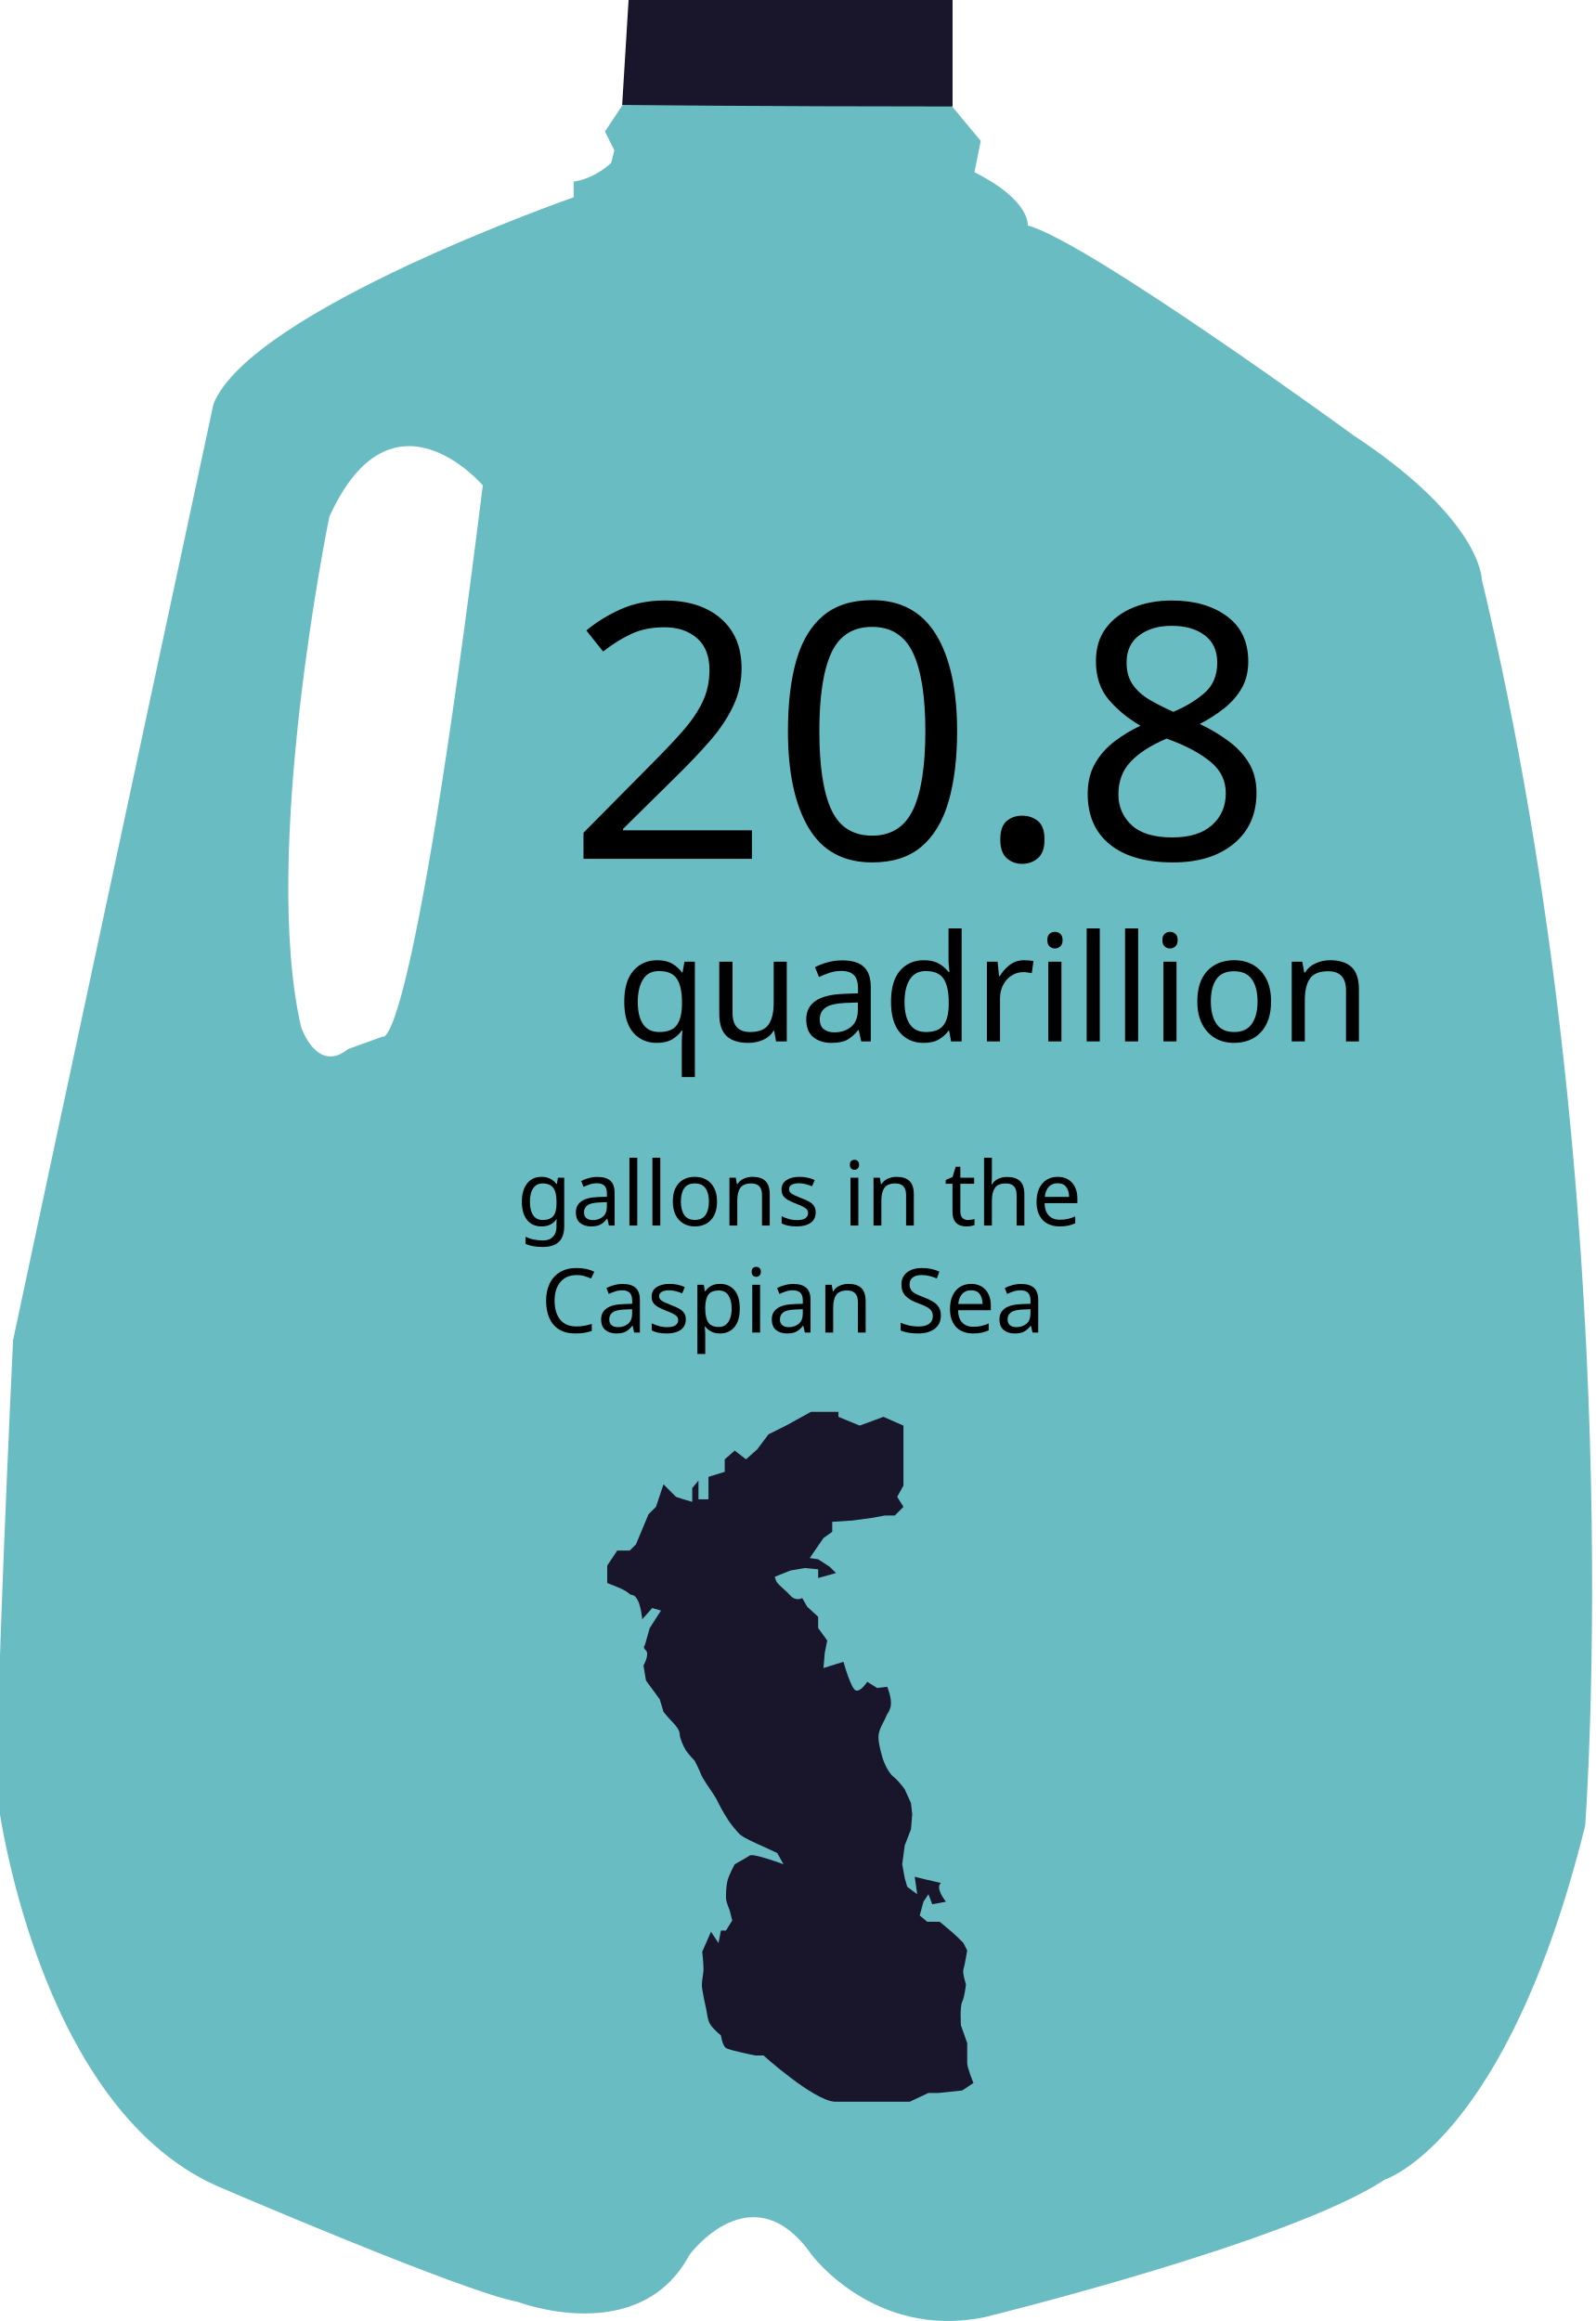
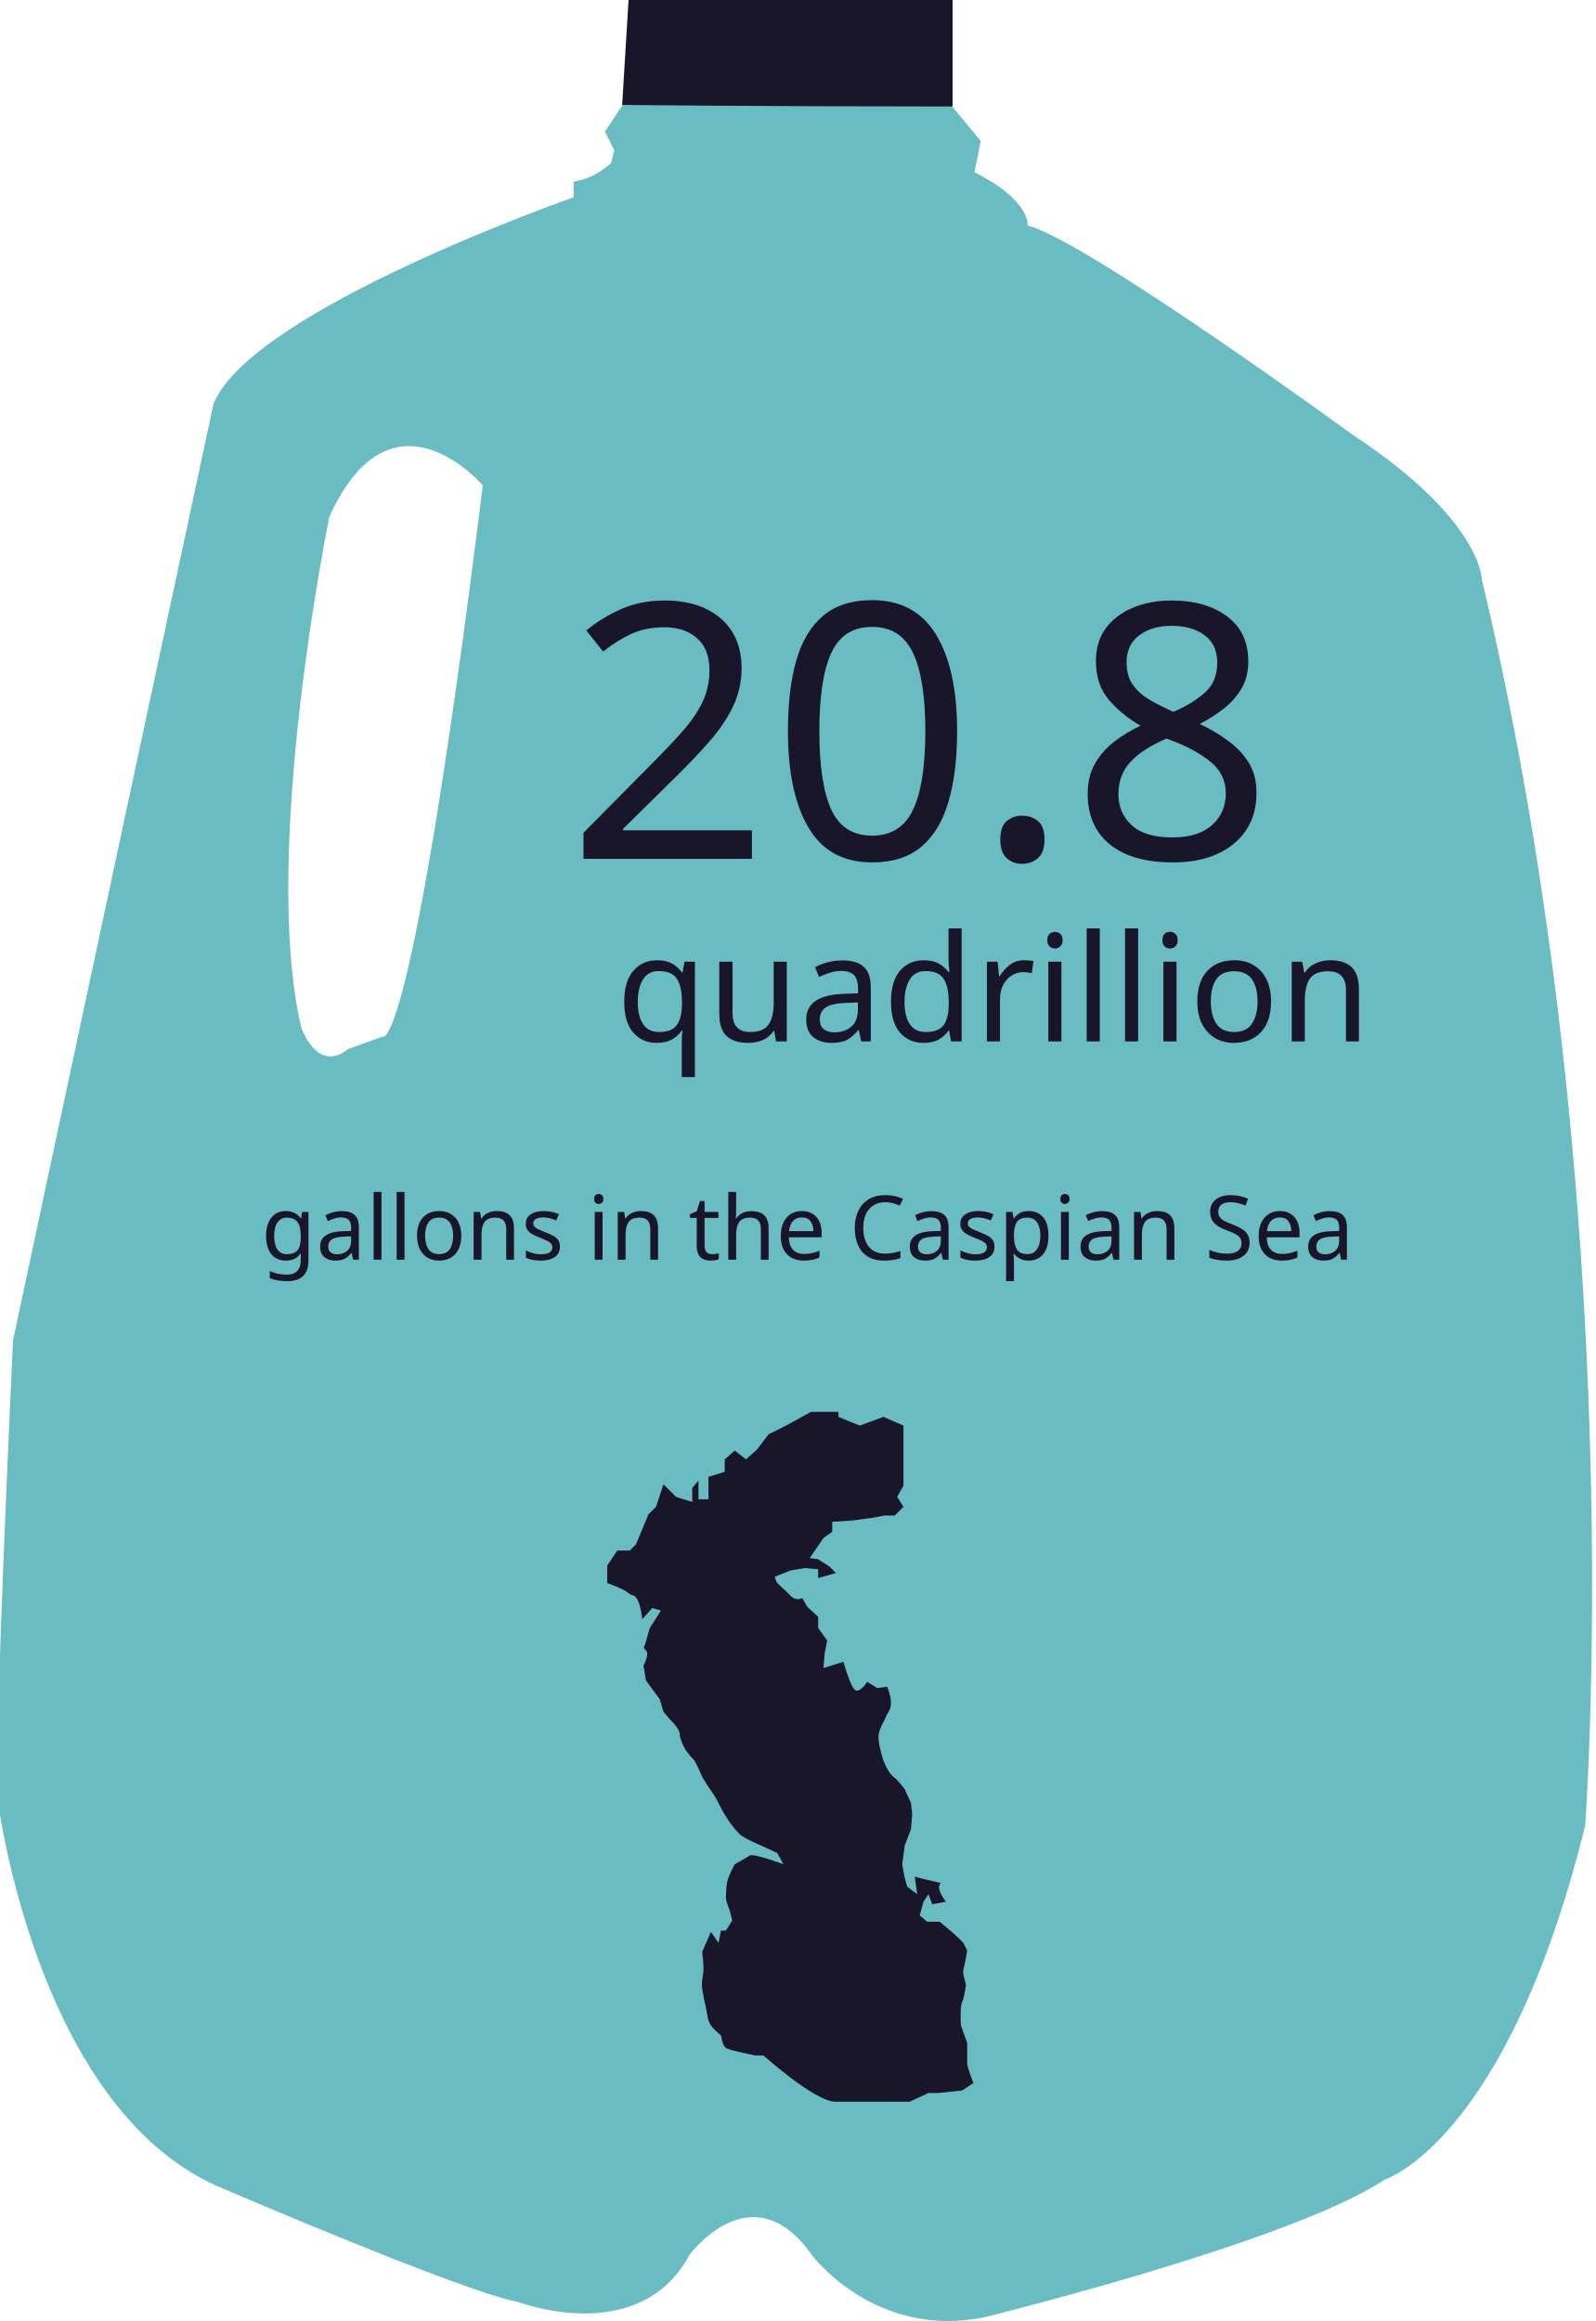
<svg xmlns="http://www.w3.org/2000/svg" version="1.1" id="Layer_1" x="0px" y="0px" width="536.378px" height="780.521px" viewBox="0 0 536.378 780.521" enable-background="new 0 0 536.378 780.521" xml:space="preserve">
  <g>
    <g>
-       <path fill="#6ABCC3" d="M329.795,47.392l-2.106,10.53c18.959,9.479,17.903,17.903,17.903,17.903    c20.01,5.263,109.521,70.558,109.521,70.558c43.176,28.433,43.176,48.442,43.176,48.442    c50.553,211.678,34.752,419.134,34.752,419.134c-26.328,106.364-67.396,119.005-67.396,119.005    C434.049,754.024,330.852,779.3,330.852,779.3c-36.861,7.373-57.922-21.062-57.922-21.062c-20.01-28.435-41.069,0-41.069,0    c-16.853,31.595-57.922,15.798-57.922,15.798c-17.903-3.157-101.101-38.964-101.101-38.964    c-61.081-27.384-73.72-130.586-73.72-130.586c-1.052-20.011,5.267-153.751,5.267-153.751    C9.3,427.212,71.786,135.853,71.786,135.853c12.635-31.595,121.105-69.508,121.105-69.508v-5.267    c7.373-1.051,12.637-6.318,12.637-6.318l1.055-4.212l-3.161-6.318l8.424-12.636l2.175-18.333l100.026,15.161L329.795,47.392z     M162.352,163.23c0,0-30.543-35.806-51.604,10.534c0,0-23.17,112.683-9.479,171.655c0,0,5.267,15.797,15.798,7.373l11.584-4.212    C128.651,348.581,138.13,358.056,162.352,163.23z" />
+       <path fill="#6ABCC3" d="M329.794,47.392l-2.105,10.53c18.959,9.479,17.902,17.903,17.902,17.903    c20.01,5.263,109.521,70.558,109.521,70.558c43.176,28.433,43.176,48.442,43.176,48.442    c50.553,211.678,34.752,419.134,34.752,419.134c-26.328,106.364-67.396,119.005-67.396,119.005    C434.048,754.024,330.851,779.3,330.851,779.3c-36.859,7.373-57.921-21.062-57.921-21.062c-20.01-28.436-41.069,0-41.069,0    c-16.853,31.595-57.922,15.798-57.922,15.798c-17.903-3.157-101.101-38.964-101.101-38.964    c-61.081-27.385-73.72-130.586-73.72-130.586c-1.052-20.012,5.267-153.751,5.267-153.751    C9.3,427.212,71.786,135.853,71.786,135.853c12.635-31.595,121.105-69.508,121.105-69.508v-5.267    c7.373-1.051,12.637-6.318,12.637-6.318l1.055-4.212l-3.161-6.318l8.424-12.636l2.175-18.333l100.025,15.161L329.794,47.392z     M162.352,163.23c0,0-30.543-35.806-51.604,10.534c0,0-23.17,112.683-9.479,171.655c0,0,5.267,15.797,15.798,7.373l11.584-4.212    C128.651,348.581,138.13,358.056,162.352,163.23z" />
    </g>
-     <path fill="#19152B" d="M209.215,35.279c0,0,45.303,0.528,111.104,0.528V0H211.368L209.215,35.279z" />
+     <path fill="#19152B" d="M209.215,35.279c0,0,45.303,0.528,111.105,0.528V0H211.368L209.215,35.279z" />
  </g>
  <rect x="32.689" y="390.261" fill="none" width="468" height="63.5" />
-   <text transform="matrix(1 0 0 1 173.8252 412.1309)">
-     <tspan x="0" y="0" font-family="'Interstate-Regular'" font-size="30">gallons in the</tspan>
-     <tspan x="7.98" y="36" font-family="'Interstate-Regular'" font-size="30">Caspian Sea</tspan>
-   </text>
-   <text transform="matrix(1 0 0 1 190.4443 288.8154)" font-family="'Interstate-Bold'" font-size="120">20.8 </text>
-   <text transform="matrix(1 0 0 1 207.168 350.21)" font-family="'Interstate-Bold'" font-size="50">quadrillion</text>
-   <path fill="#19162B" d="M303.804,506.724l-2.102-3.36l2.102-3.783v-6.304v-3.362v-5.464v-5.042l-6.725-2.943l-7.986,2.943  l-7.145-2.943v-1.681h-9.246l-8.406,4.624l-5.884,2.939l-3.782,5.044l-3.783,3.363l-3.782-2.942l-3.362,2.942v4.202l-5.464,1.681  v7.564h-3.362v-6.304l-2.102,2.521v4.623l-2.942-0.841l-2.521-0.84l-4.203-4.204l-2.521,7.564l-2.521,2.522l-2.102,5.042  l-2.102,5.045l-2.102,2.102h-4.203l-3.362,5.044v5.884c0,0,5.884,2.102,7.144,3.36c1.261,1.263,1.682,0,2.942,2.104  c1.261,2.102,1.682,6.724,1.682,6.724l3.362-3.782l2.942,0.842l-3.782,5.884l-1.681,5.884c0,0-0.84,0.421,0.421,1.682  c1.26,1.262-0.842,5.043-0.842,5.043l0.842,5.045l4.623,6.305l1.26,4.202c0,0,1.682,2.101,2.942,3.362  c1.261,1.261,2.522,2.94,2.522,4.201c0,1.263,1.26,4.202,2.101,5.464c0.84,1.262,2.943,3.469,2.943,3.469s1.68,3.257,2.101,4.518  c0.42,1.262,3.363,5.464,4.203,6.725c0.84,1.261,1.261,2.103,2.101,3.782c0.841,1.683,2.103,3.783,2.943,5.043  c0.84,1.264,2.521,3.362,3.783,4.624c1.26,1.261,7.144,3.782,7.144,3.782l2.853,1.315l2.612,1.206l2.101,3.782  c0,0-10.086-3.783-11.348-2.942c-1.261,0.842-5.043,2.942-5.043,2.942s-2.101,3.781-2.521,5.883c-0.42,2.103-0.42,4.204-0.42,5.466  c0,1.26,1.261,4.201,1.261,4.201l0.84,3.362l-2.102,3.362h-1.681l-0.84,4.203l-2.522-3.782l-2.941,6.723c0,0,0.42,3.784,0.42,5.886  s-0.839,4.203-0.42,6.726c0.42,2.521,0.841,4.621,1.261,6.304c0.42,1.682,0.42,4.202,1.68,5.885c1.261,1.681,3.363,3.36,3.363,3.36  s0.421,3.363,1.681,4.203c1.261,0.841,9.877,2.521,9.877,2.521h2.731c0,0,16.812,15.13,23.956,15.551h6.305h7.146h6.726h5.043  l6.305-2.942h3.361l7.984-0.84l3.783-2.521c0,0-2.102-5.043-2.102-6.725c0-1.681,0-6.726,0-6.726l-2.102-5.883  c0,0-0.422-6.306,0.419-7.985c0.842-1.682,1.262-5.884,1.262-5.884s-1.262-3.783-0.841-5.044c0.421-1.262,1.262-6.305,1.262-6.305  l-1.262-2.521c0,0-0.421-0.421-1.682-1.681c-1.26-1.264-3.781-3.363-3.781-3.363l-2.521-2.103h-4.203l-2.521-2.102l1.26-4.623  l1.683-2.521l1.261,3.36l4.623-0.841c0,0-3.782-4.623-1.681-6.304l-5.465-1.262l-3.361-0.841l0.84,5.885l-3.361-2.521l-0.84-2.943  l-0.842-4.622l0.842-6.305l2.1-5.463l0.422-5.044l-0.422-3.783l-2.1-4.622c0,0-2.104-2.942-3.783-4.203  c-1.682-1.262-3.361-5.044-3.781-6.725c-0.422-1.681-1.262-4.202-1.262-6.725c0-2.523,2.102-5.464,2.521-6.726  c0.42-1.261,1.681-2.101,1.681-4.623c0-2.521-1.261-5.463-1.261-5.463l-3.361,0.42l-3.361-2.101c0,0-2.103,3.36-3.783,2.939  c-1.682-0.421-4.203-9.666-4.203-9.666l-6.725,2.103l0.422-5.043l0.84-4.203l-3.047-4.203v-3.782l-3.678-3.361l-1.681-2.941  c0,0-2.103,1.261-3.994-0.841c-1.89-2.103-4.411-3.782-4.832-5.043c-0.421-1.263-0.421-1.263-0.421-1.263l5.253-2.102l4.834-0.839  l4.519,0.419v2.941l5.988-1.681l-2.102-2.102l-3.887-2.522l-2.838-0.421l4.623-6.724l2.942-2.103v-3.36l6.726-0.422l6.305-0.842  l4.623-0.839h3.361L303.804,506.724z" />
+   <text transform="matrix(1 0 0 1 190.4443 288.8154)" fill="#19162B" font-family="'Interstate-Bold'" font-size="120">20.8 </text>
+   <text transform="matrix(1 0 0 1 207.168 350.21)" fill="#19162B" font-family="'Interstate-Bold'" font-size="50">quadrillion</text>
+   <path fill="#19162B" d="M303.804,506.724l-2.102-3.359l2.102-3.783v-6.304v-3.362v-5.464v-5.042l-6.725-2.943l-7.986,2.943  l-7.145-2.943v-1.681h-9.246l-8.407,4.624l-5.884,2.938l-3.782,5.044l-3.783,3.363l-3.782-2.941l-3.362,2.941v4.202l-5.464,1.681  v7.564h-3.362v-6.304l-2.102,2.521v4.623l-2.942-0.841l-2.521-0.84l-4.203-4.204l-2.521,7.563l-2.521,2.522l-2.102,5.042  l-2.102,5.045l-2.102,2.102h-4.203l-3.362,5.044v5.885c0,0,5.884,2.102,7.144,3.359c1.261,1.264,1.682,0,2.942,2.104  c1.261,2.102,1.682,6.724,1.682,6.724l3.362-3.782l2.942,0.843l-3.782,5.884l-1.681,5.884c0,0-0.84,0.421,0.421,1.682  c1.26,1.263-0.842,5.043-0.842,5.043l0.842,5.045l4.623,6.306l1.26,4.202c0,0,1.682,2.101,2.942,3.361  c1.261,1.262,2.522,2.94,2.522,4.201c0,1.263,1.26,4.202,2.101,5.464c0.84,1.263,2.943,3.469,2.943,3.469s1.68,3.258,2.101,4.519  c0.42,1.262,3.363,5.464,4.203,6.725c0.84,1.262,1.261,2.104,2.101,3.782c0.841,1.683,2.103,3.783,2.943,5.043  c0.84,1.264,2.521,3.362,3.783,4.624c1.26,1.261,7.144,3.782,7.144,3.782l2.853,1.314l2.612,1.206l2.101,3.782  c0,0-10.086-3.783-11.348-2.941c-1.261,0.842-5.043,2.941-5.043,2.941s-2.101,3.781-2.521,5.883c-0.42,2.104-0.42,4.204-0.42,5.467  c0,1.26,1.261,4.2,1.261,4.2l0.84,3.362l-2.102,3.362h-1.681l-0.84,4.203l-2.522-3.782l-2.941,6.723c0,0,0.42,3.784,0.42,5.886  c0,2.103-0.839,4.203-0.42,6.727c0.42,2.521,0.841,4.621,1.261,6.304s0.42,4.202,1.68,5.885c1.261,1.682,3.363,3.36,3.363,3.36  s0.421,3.363,1.681,4.203c1.261,0.841,9.877,2.521,9.877,2.521h2.731c0,0,16.812,15.131,23.956,15.552h6.306h7.146h6.726h5.043  l6.305-2.942h3.361l7.984-0.84l3.783-2.521c0,0-2.102-5.043-2.102-6.725c0-1.681,0-6.726,0-6.726l-2.104-5.884  c0,0-0.422-6.306,0.42-7.984c0.842-1.683,1.262-5.884,1.262-5.884s-1.262-3.783-0.842-5.044c0.422-1.263,1.264-6.306,1.264-6.306  l-1.264-2.521c0,0-0.42-0.421-1.682-1.682c-1.26-1.264-3.781-3.362-3.781-3.362l-2.52-2.104h-4.203l-2.521-2.102l1.26-4.623  l1.684-2.521l1.26,3.36l4.623-0.841c0,0-3.781-4.623-1.68-6.305l-5.465-1.262l-3.361-0.841l0.84,5.885l-3.361-2.521l-0.84-2.943  l-0.842-4.622l0.842-6.305l2.1-5.463l0.422-5.044l-0.422-3.783l-2.1-4.622c0,0-2.104-2.942-3.783-4.203  c-1.682-1.262-3.361-5.044-3.781-6.725c-0.422-1.682-1.262-4.202-1.262-6.726c0-2.522,2.102-5.464,2.521-6.726  s1.681-2.102,1.681-4.623s-1.261-5.463-1.261-5.463l-3.361,0.42l-3.361-2.102c0,0-2.103,3.36-3.783,2.939  c-1.682-0.421-4.202-9.666-4.202-9.666l-6.726,2.103l0.422-5.043l0.84-4.203l-3.047-4.202v-3.782l-3.678-3.361l-1.681-2.94  c0,0-2.103,1.261-3.994-0.842c-1.89-2.103-4.411-3.781-4.832-5.043c-0.421-1.263-0.421-1.263-0.421-1.263l5.253-2.102l4.834-0.84  l4.519,0.419v2.941l5.988-1.681l-2.102-2.103l-3.887-2.521l-2.838-0.421l4.623-6.725l2.941-2.103v-3.36l6.727-0.422l6.305-0.842  l4.623-0.839h3.361L303.804,506.724z" />
+   <rect x="87.82" y="401.761" fill="none" width="367.869" height="33" />
+   <text transform="matrix(1 0 0 1 87.8198 423.6299)" fill="#19162B" font-family="'Interstate-Regular'" font-size="30">gallons in the Caspian Sea</text>
</svg>
